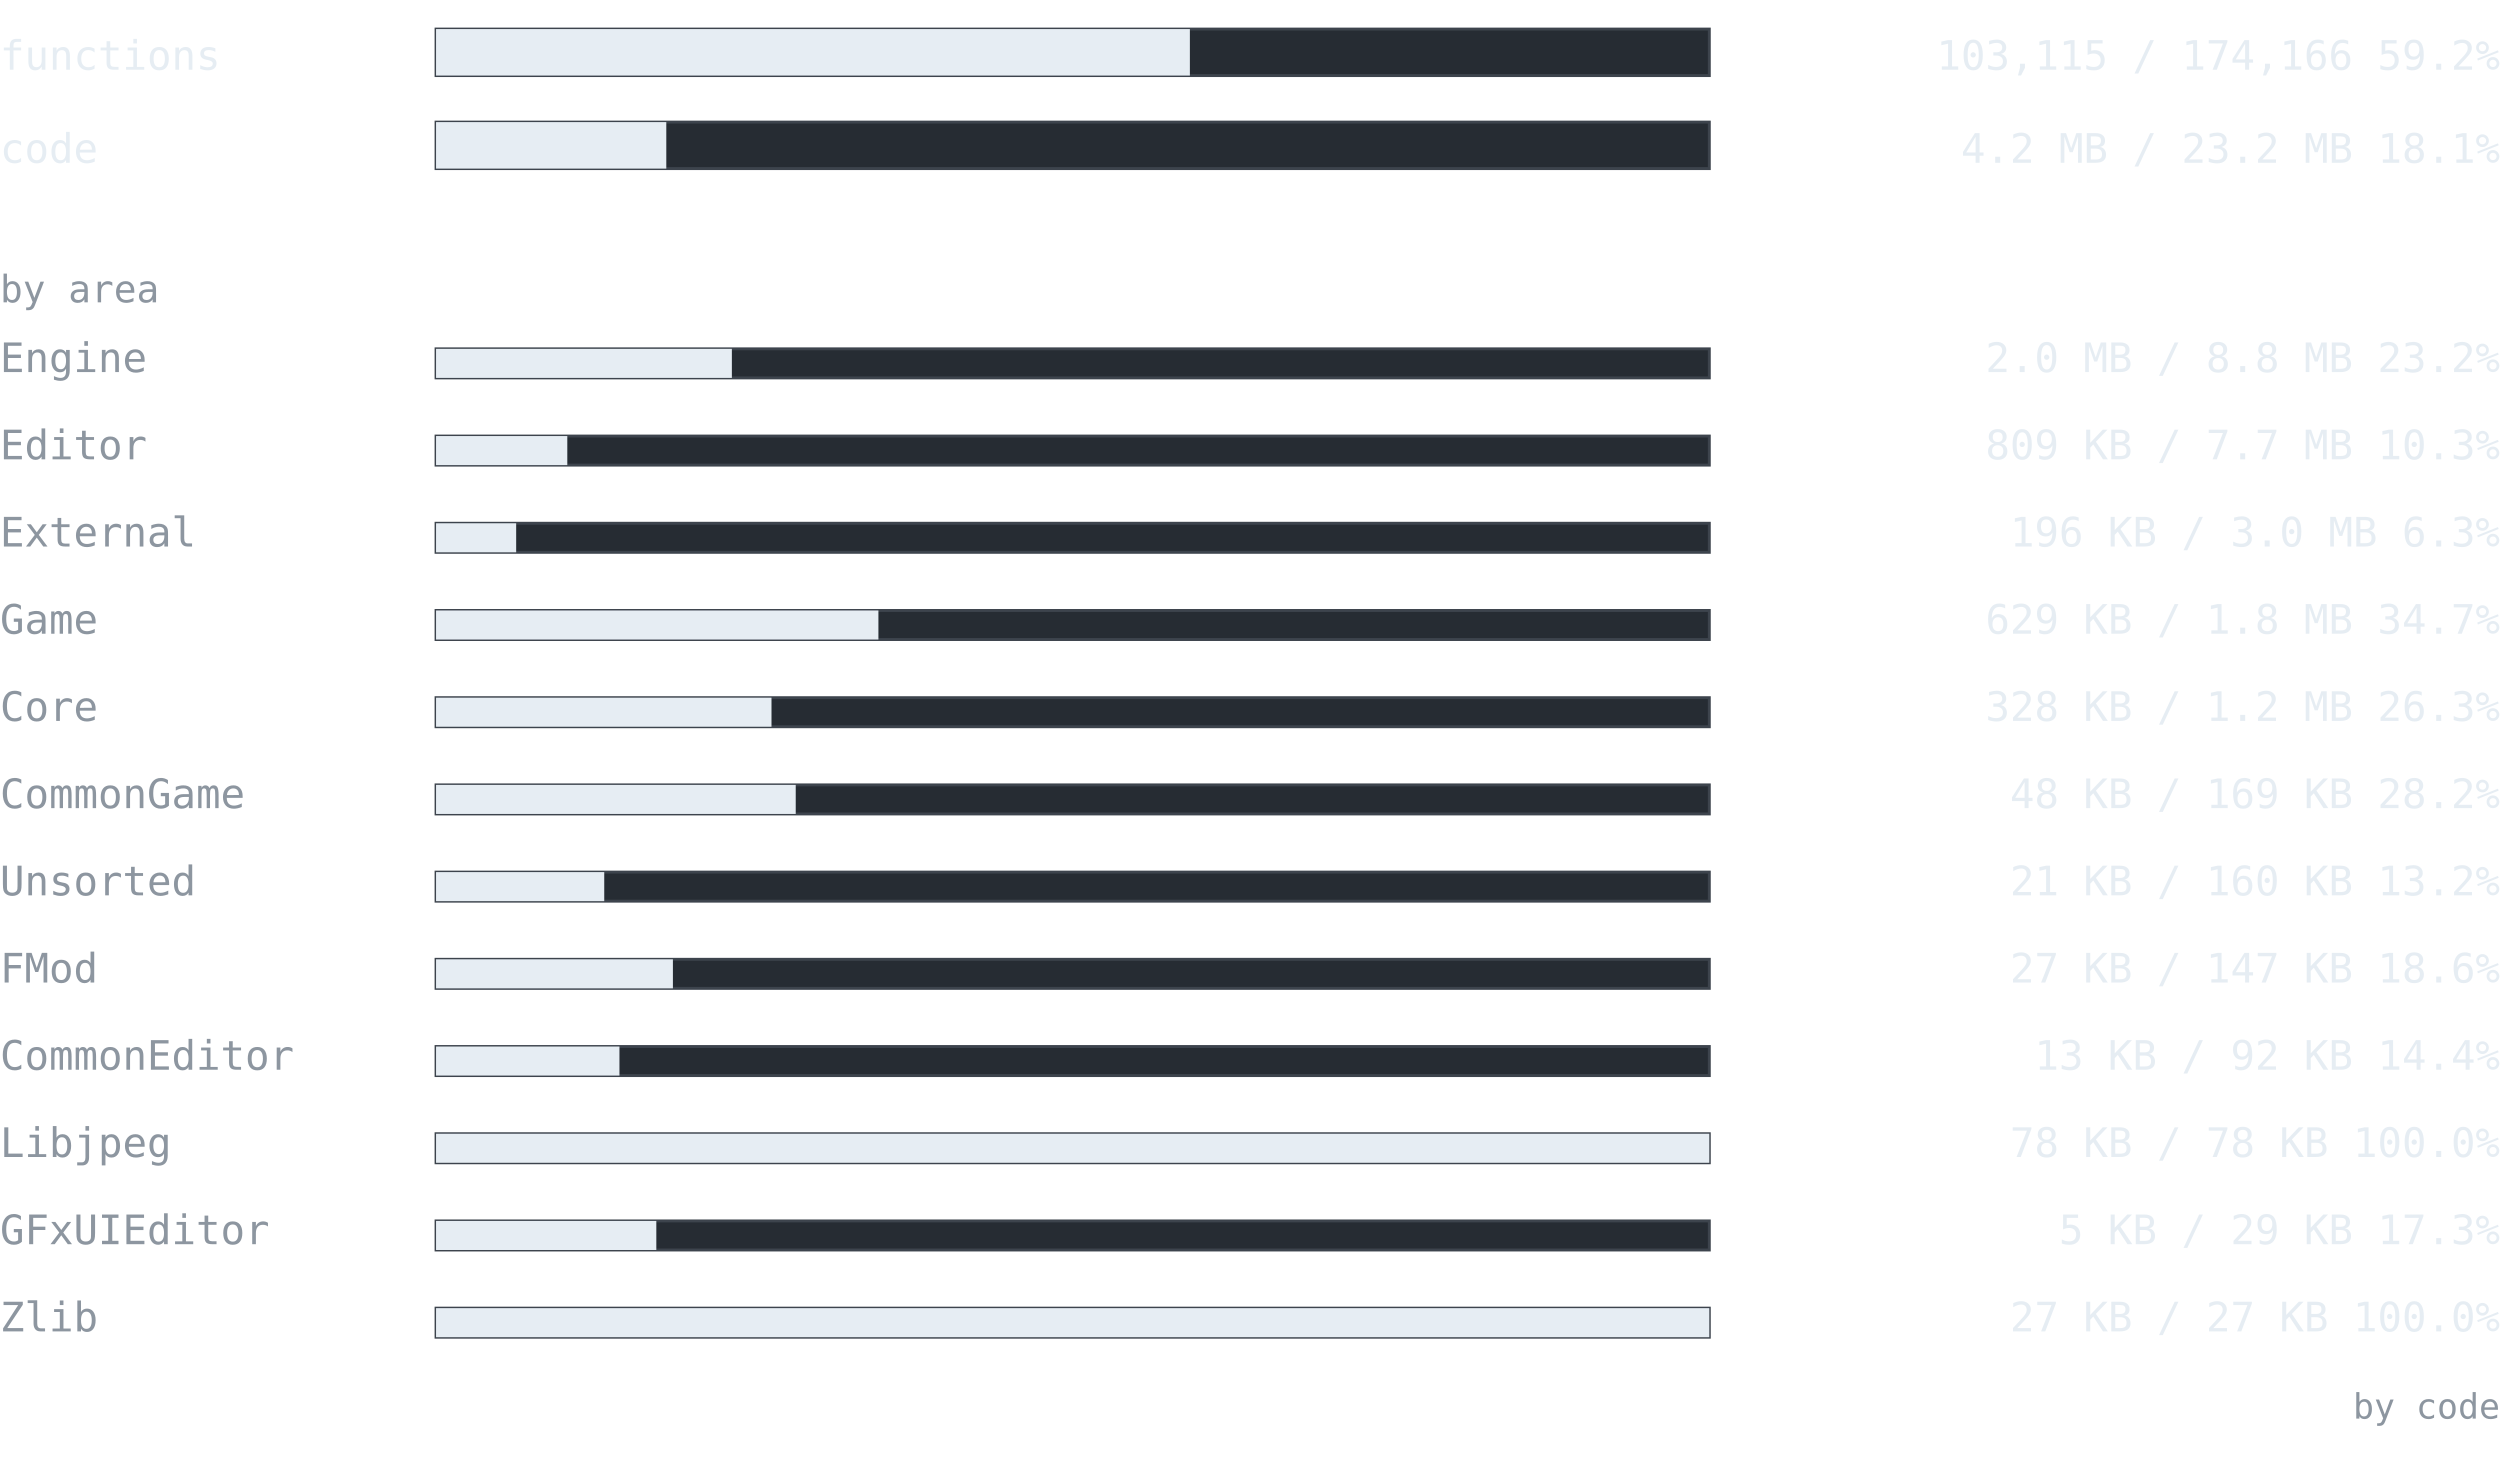
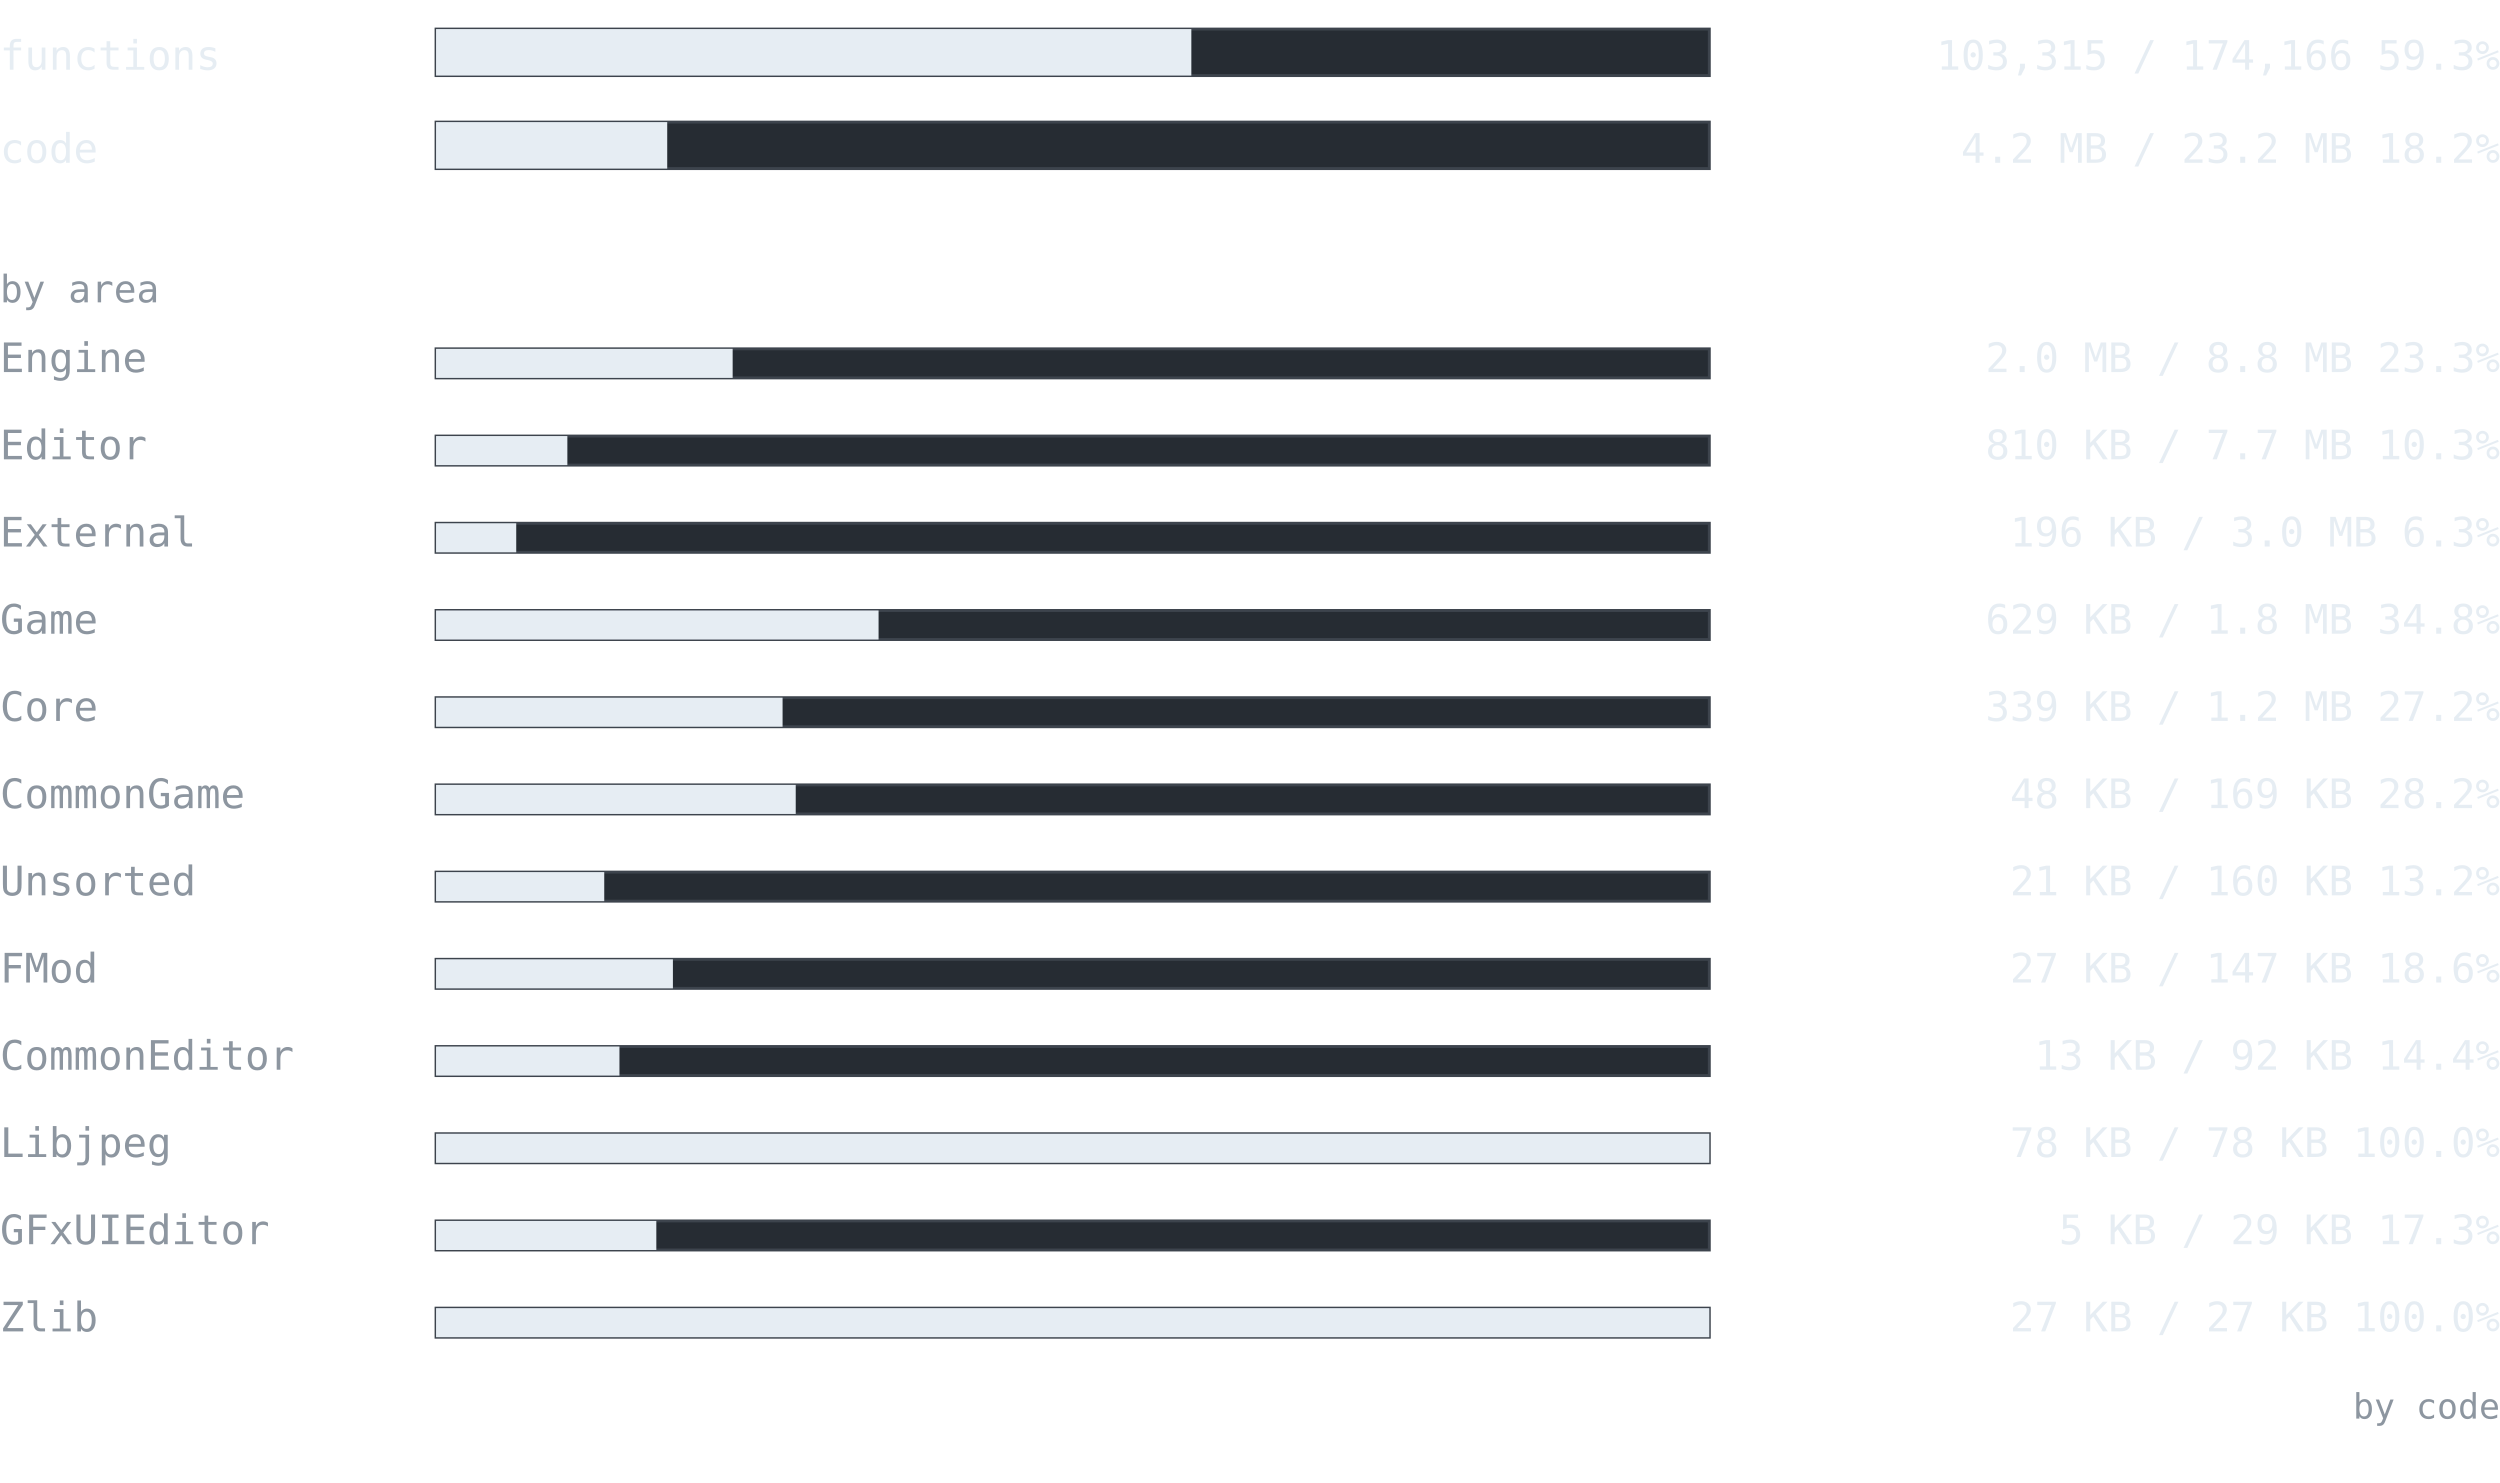
<svg xmlns="http://www.w3.org/2000/svg" width="860" height="510" viewBox="0 0 860 510" font-family="ui-monospace, SFMono-Regular, 'Cascadia Mono', Consolas, 'DejaVu Sans Mono', monospace">
  <text x="0" y="24" font-size="14" fill="#e6edf3" text-anchor="start" font-weight="normal">functions</text>
  <rect x="150" y="10" width="438" height="16" fill="#262c33" stroke="#3d444d" />
-   <rect x="150" y="10" width="259.318" height="16" fill="#e6edf3" />
-   <text x="860" y="24" font-size="14" fill="#e6edf3" text-anchor="end" font-weight="normal">103,115 / 174,166  59.2%</text>
+   <rect x="150" y="10" width="259.821" height="16" fill="#e6edf3" />
+   <text x="860" y="24" font-size="14" fill="#e6edf3" text-anchor="end" font-weight="normal">103,315 / 174,166  59.3%</text>
  <text x="0" y="56" font-size="14" fill="#e6edf3" text-anchor="start" font-weight="normal">code</text>
  <rect x="150" y="42" width="438" height="16" fill="#262c33" stroke="#3d444d" />
-   <rect x="150" y="42" width="79.206" height="16" fill="#e6edf3" />
-   <text x="860" y="56" font-size="14" fill="#e6edf3" text-anchor="end" font-weight="normal">4.2 MB / 23.2 MB  18.1%</text>
+   <rect x="150" y="42" width="79.522" height="16" fill="#e6edf3" />
+   <text x="860" y="56" font-size="14" fill="#e6edf3" text-anchor="end" font-weight="normal">4.2 MB / 23.2 MB  18.2%</text>
  <text x="0" y="104" font-size="13" fill="#8d96a0" text-anchor="start" font-weight="normal">by area</text>
  <text x="0" y="128" font-size="14" fill="#8d96a0" text-anchor="start" font-weight="normal">Engine</text>
  <rect x="150" y="120" width="438" height="10" fill="#262c33" stroke="#3d444d" />
-   <rect x="150" y="120" width="101.761" height="10" fill="#e6edf3" />
-   <text x="860" y="128" font-size="14" fill="#e6edf3" text-anchor="end" font-weight="normal">2.0 MB / 8.8 MB  23.2%</text>
+   <rect x="150" y="120" width="102.032" height="10" fill="#e6edf3" />
+   <text x="860" y="128" font-size="14" fill="#e6edf3" text-anchor="end" font-weight="normal">2.0 MB / 8.8 MB  23.3%</text>
  <text x="0" y="158" font-size="14" fill="#8d96a0" text-anchor="start" font-weight="normal">Editor</text>
  <rect x="150" y="150" width="438" height="10" fill="#262c33" stroke="#3d444d" />
-   <rect x="150" y="150" width="45.151" height="10" fill="#e6edf3" />
-   <text x="860" y="158" font-size="14" fill="#e6edf3" text-anchor="end" font-weight="normal">809 KB / 7.7 MB  10.3%</text>
+   <rect x="150" y="150" width="45.172" height="10" fill="#e6edf3" />
+   <text x="860" y="158" font-size="14" fill="#e6edf3" text-anchor="end" font-weight="normal">810 KB / 7.7 MB  10.3%</text>
  <text x="0" y="188" font-size="14" fill="#8d96a0" text-anchor="start" font-weight="normal">External</text>
  <rect x="150" y="180" width="438" height="10" fill="#262c33" stroke="#3d444d" />
-   <rect x="150" y="180" width="27.562" height="10" fill="#e6edf3" />
+   <rect x="150" y="180" width="27.583" height="10" fill="#e6edf3" />
  <text x="860" y="188" font-size="14" fill="#e6edf3" text-anchor="end" font-weight="normal">196 KB / 3.0 MB  6.3%</text>
  <text x="0" y="218" font-size="14" fill="#8d96a0" text-anchor="start" font-weight="normal">Game</text>
  <rect x="150" y="210" width="438" height="10" fill="#262c33" stroke="#3d444d" />
-   <rect x="150" y="210" width="152.174" height="10" fill="#e6edf3" />
-   <text x="860" y="218" font-size="14" fill="#e6edf3" text-anchor="end" font-weight="normal">629 KB / 1.8 MB  34.7%</text>
+   <rect x="150" y="210" width="152.228" height="10" fill="#e6edf3" />
+   <text x="860" y="218" font-size="14" fill="#e6edf3" text-anchor="end" font-weight="normal">629 KB / 1.8 MB  34.8%</text>
  <text x="0" y="248" font-size="14" fill="#8d96a0" text-anchor="start" font-weight="normal">Core</text>
  <rect x="150" y="240" width="438" height="10" fill="#262c33" stroke="#3d444d" />
-   <rect x="150" y="240" width="115.396" height="10" fill="#e6edf3" />
-   <text x="860" y="248" font-size="14" fill="#e6edf3" text-anchor="end" font-weight="normal">328 KB / 1.2 MB  26.3%</text>
+   <rect x="150" y="240" width="119.206" height="10" fill="#e6edf3" />
+   <text x="860" y="248" font-size="14" fill="#e6edf3" text-anchor="end" font-weight="normal">339 KB / 1.2 MB  27.2%</text>
  <text x="0" y="278" font-size="14" fill="#8d96a0" text-anchor="start" font-weight="normal">CommonGame</text>
  <rect x="150" y="270" width="438" height="10" fill="#262c33" stroke="#3d444d" />
  <rect x="150" y="270" width="123.73" height="10" fill="#e6edf3" />
  <text x="860" y="278" font-size="14" fill="#e6edf3" text-anchor="end" font-weight="normal">48 KB / 169 KB  28.2%</text>
  <text x="0" y="308" font-size="14" fill="#8d96a0" text-anchor="start" font-weight="normal">Unsorted</text>
  <rect x="150" y="300" width="438" height="10" fill="#262c33" stroke="#3d444d" />
  <rect x="150" y="300" width="57.859" height="10" fill="#e6edf3" />
  <text x="860" y="308" font-size="14" fill="#e6edf3" text-anchor="end" font-weight="normal">21 KB / 160 KB  13.2%</text>
  <text x="0" y="338" font-size="14" fill="#8d96a0" text-anchor="start" font-weight="normal">FMod</text>
  <rect x="150" y="330" width="438" height="10" fill="#262c33" stroke="#3d444d" />
  <rect x="150" y="330" width="81.479" height="10" fill="#e6edf3" />
  <text x="860" y="338" font-size="14" fill="#e6edf3" text-anchor="end" font-weight="normal">27 KB / 147 KB  18.6%</text>
  <text x="0" y="368" font-size="14" fill="#8d96a0" text-anchor="start" font-weight="normal">CommonEditor</text>
  <rect x="150" y="360" width="438" height="10" fill="#262c33" stroke="#3d444d" />
  <rect x="150" y="360" width="63.092" height="10" fill="#e6edf3" />
  <text x="860" y="368" font-size="14" fill="#e6edf3" text-anchor="end" font-weight="normal">13 KB / 92 KB  14.4%</text>
  <text x="0" y="398" font-size="14" fill="#8d96a0" text-anchor="start" font-weight="normal">Libjpeg</text>
  <rect x="150" y="390" width="438" height="10" fill="#262c33" stroke="#3d444d" />
  <rect x="150" y="390" width="438" height="10" fill="#e6edf3" />
  <text x="860" y="398" font-size="14" fill="#e6edf3" text-anchor="end" font-weight="normal">78 KB / 78 KB  100.0%</text>
  <text x="0" y="428" font-size="14" fill="#8d96a0" text-anchor="start" font-weight="normal">GFxUIEditor</text>
  <rect x="150" y="420" width="438" height="10" fill="#262c33" stroke="#3d444d" />
  <rect x="150" y="420" width="75.775" height="10" fill="#e6edf3" />
  <text x="860" y="428" font-size="14" fill="#e6edf3" text-anchor="end" font-weight="normal">5 KB / 29 KB  17.3%</text>
  <text x="0" y="458" font-size="14" fill="#8d96a0" text-anchor="start" font-weight="normal">Zlib</text>
  <rect x="150" y="450" width="438" height="10" fill="#262c33" stroke="#3d444d" />
  <rect x="150" y="450" width="438" height="10" fill="#e6edf3" />
  <text x="860" y="458" font-size="14" fill="#e6edf3" text-anchor="end" font-weight="normal">27 KB / 27 KB  100.0%</text>
  <text x="860" y="488" font-size="12" fill="#8d96a0" text-anchor="end" font-weight="normal">by code</text>
</svg>
